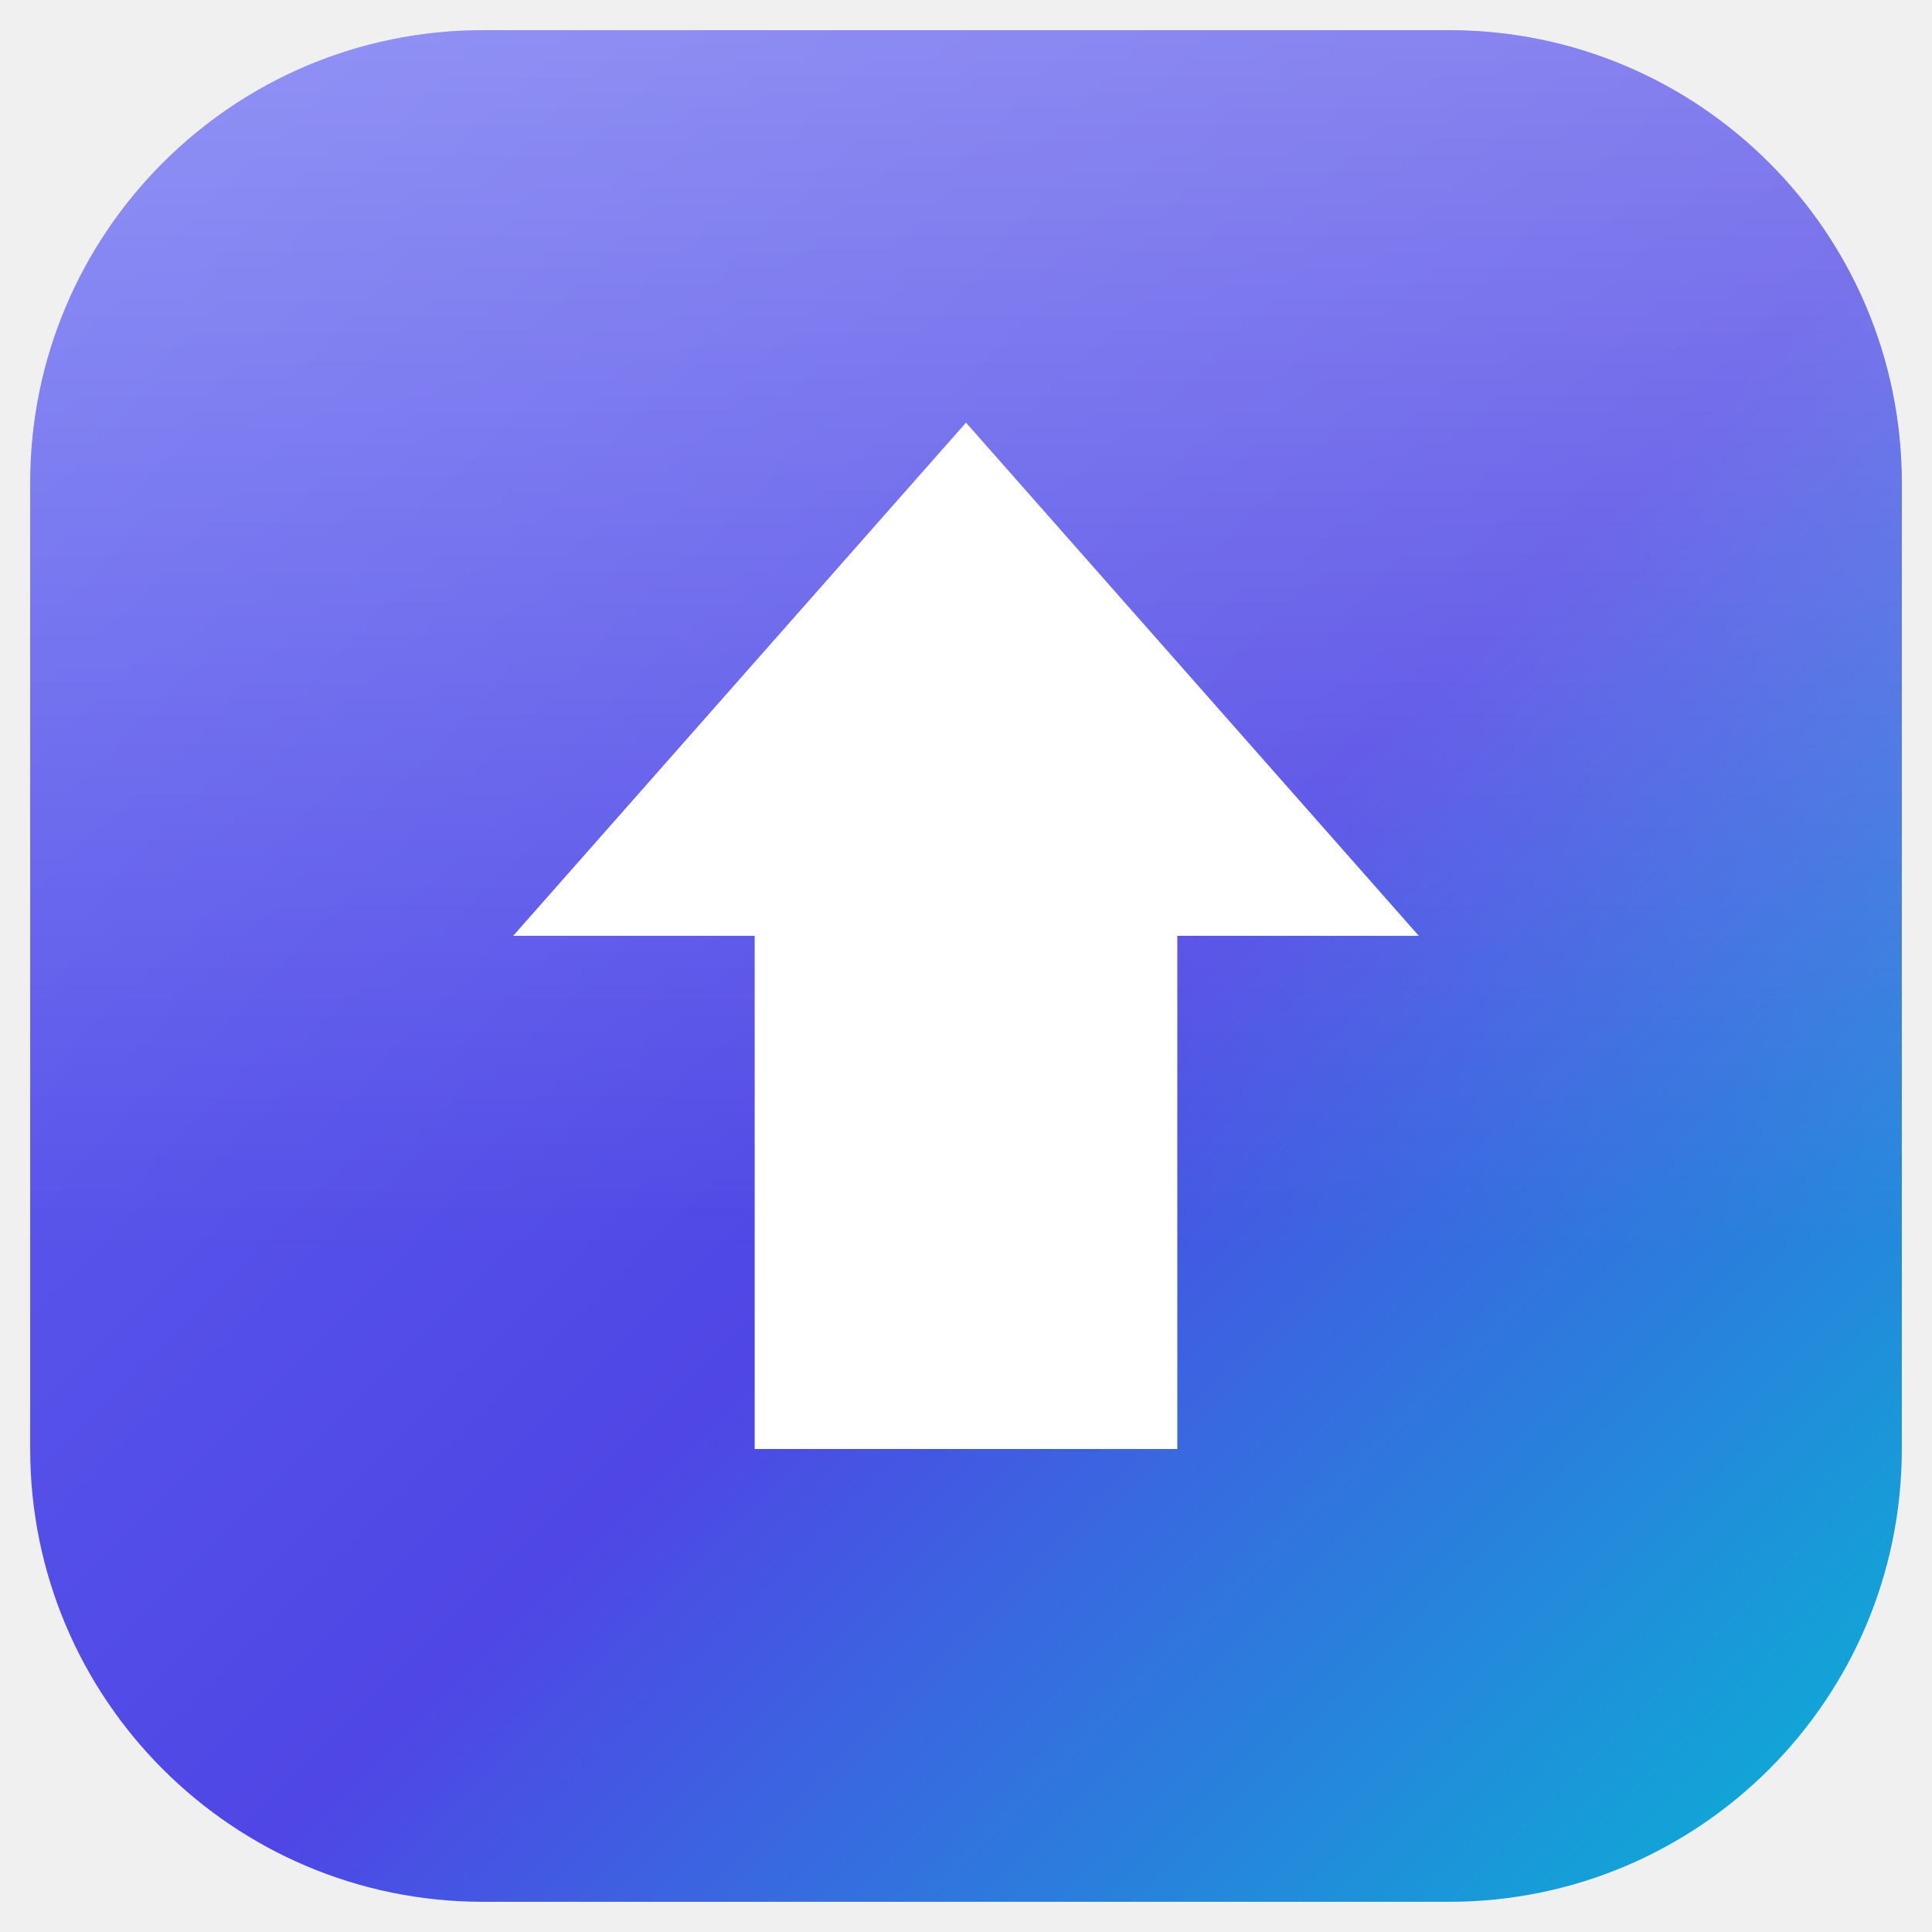
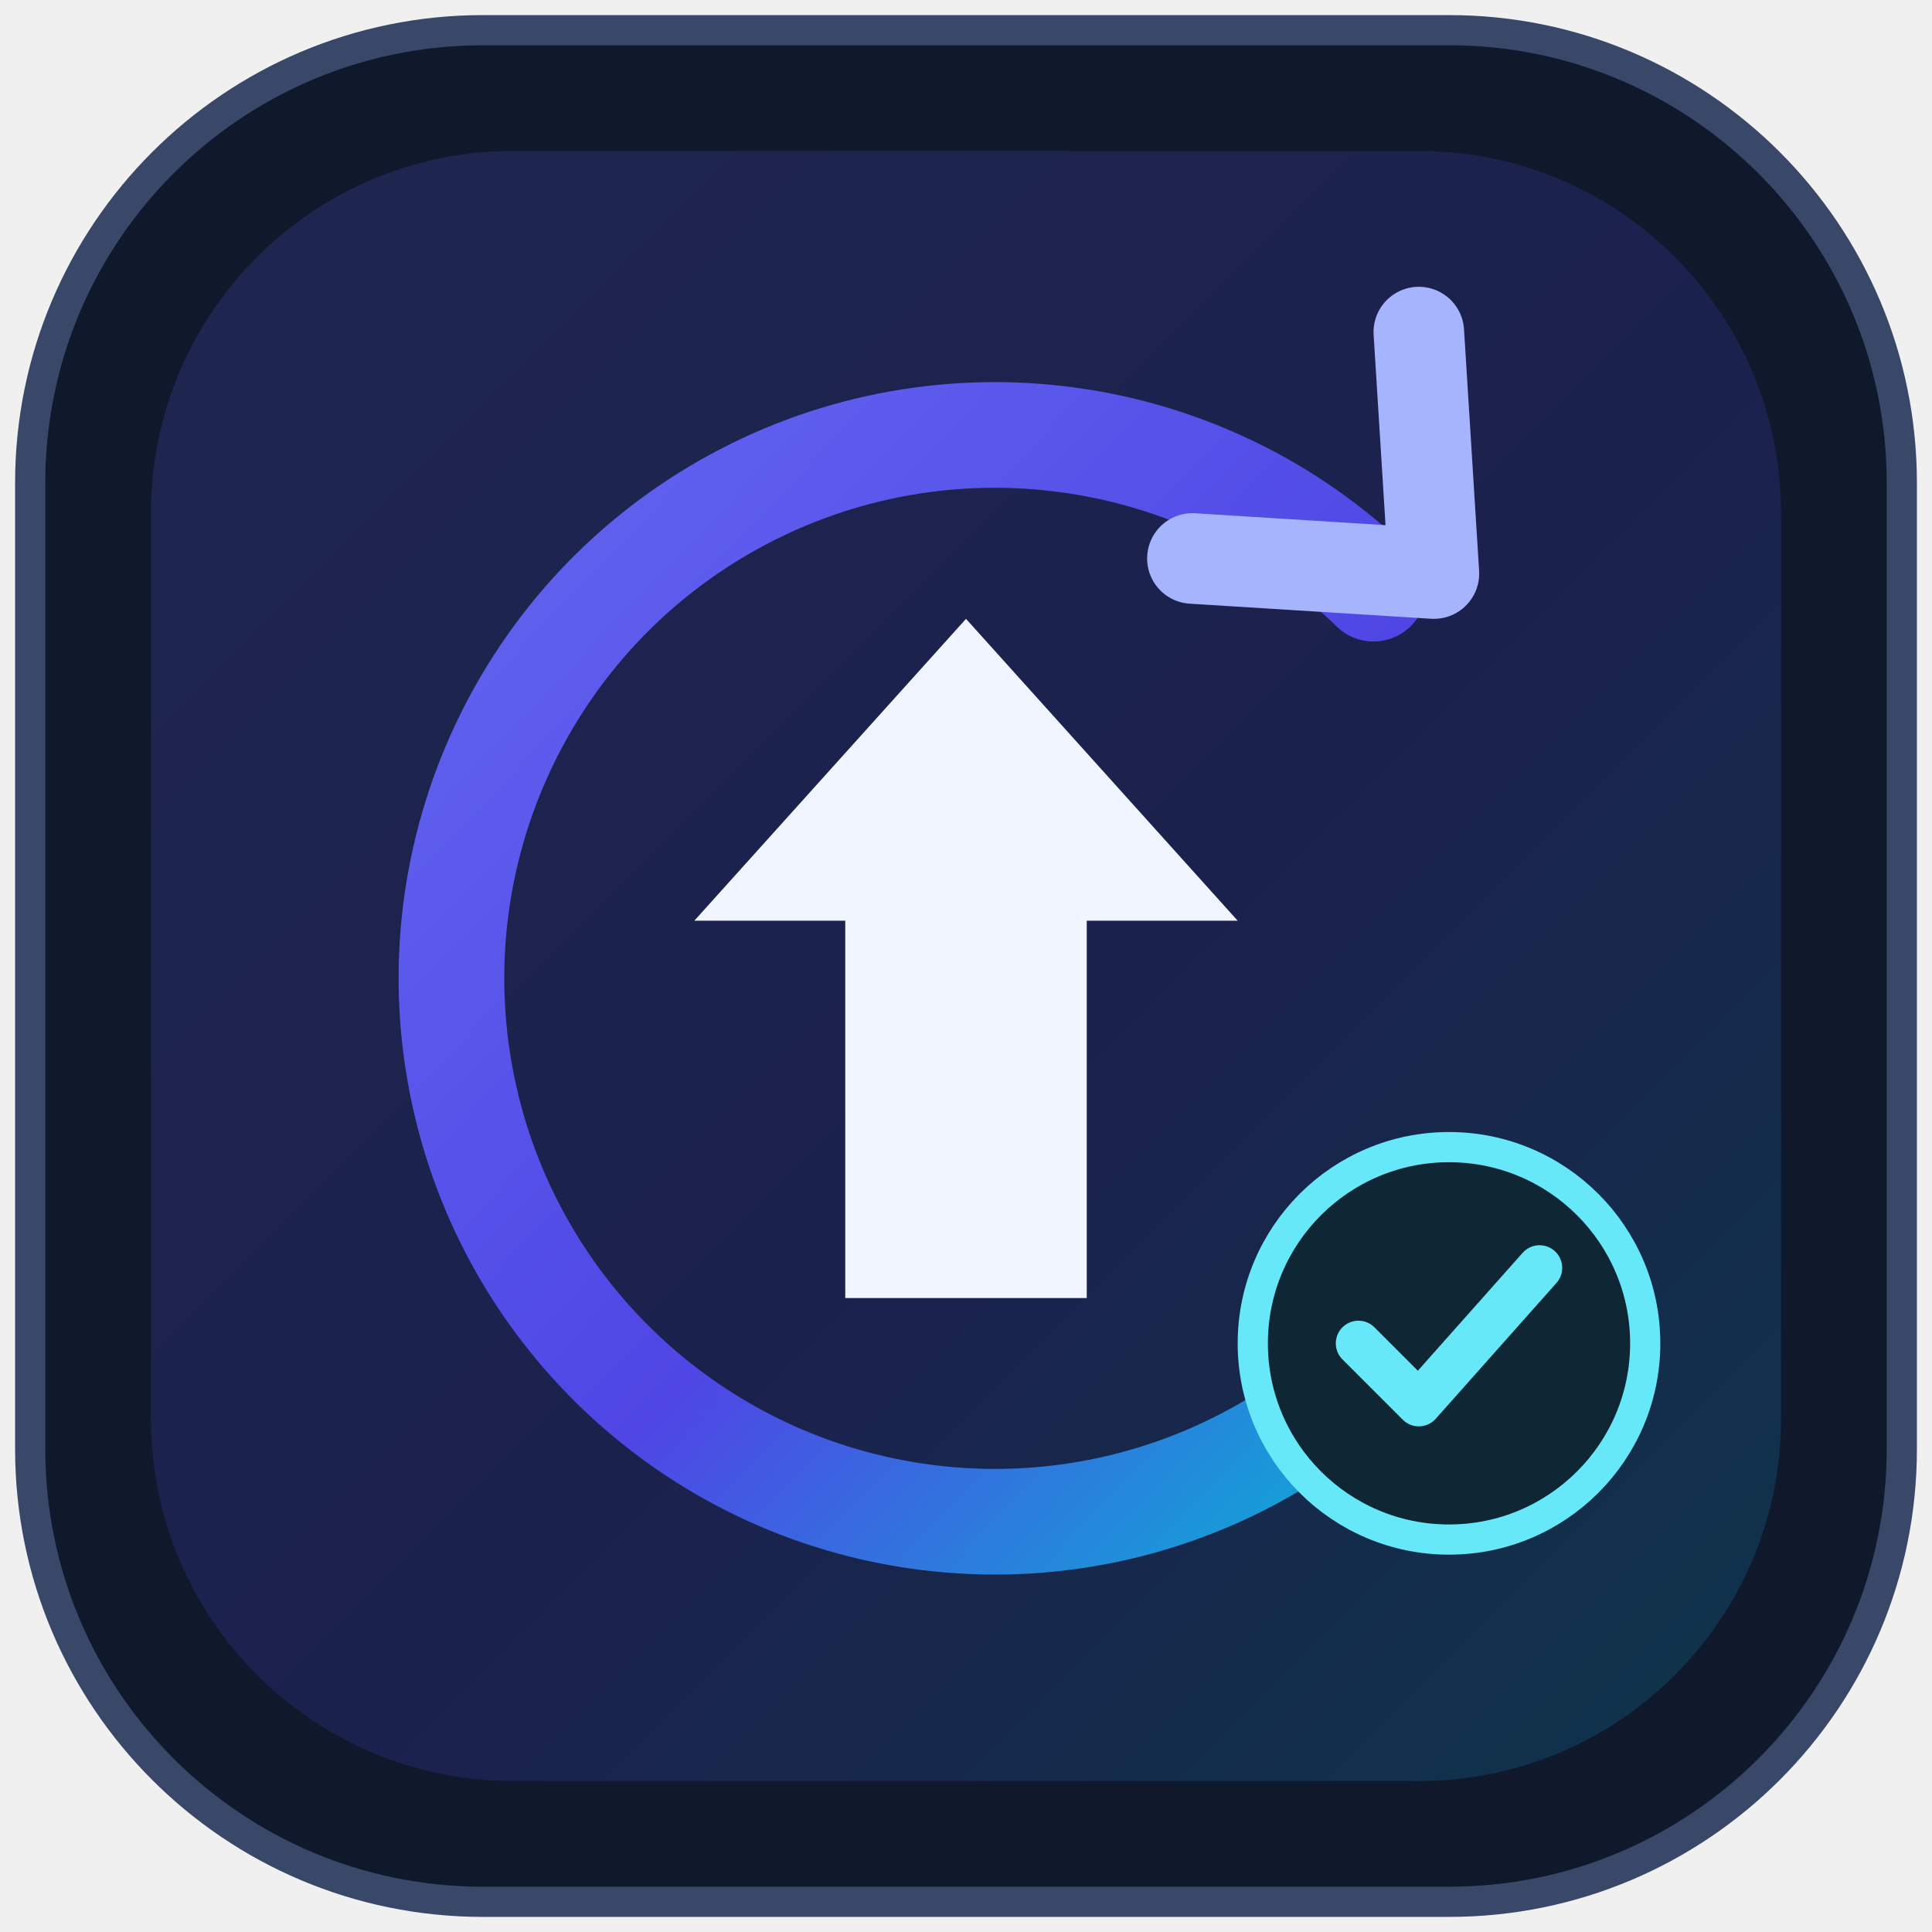
<svg xmlns="http://www.w3.org/2000/svg" viewBox="0 0 128 128" width="128" height="128" role="img" aria-label="agent-extension-updater">
  <defs>
    <linearGradient id="tile" x1="0" y1="0" x2="1" y2="1">
      <stop offset="0%" stop-color="#6366f1" />
      <stop offset="55%" stop-color="#4f46e5" />
      <stop offset="100%" stop-color="#06b6d4" />
    </linearGradient>
    <linearGradient id="sheen" x1="0" y1="0" x2="0" y2="1">
      <stop offset="0%" stop-color="#ffffff" stop-opacity="0.30" />
      <stop offset="65%" stop-color="#ffffff" stop-opacity="0" />
    </linearGradient>
  </defs>
-   <rect x="2" y="2" width="124" height="124" rx="30" fill="url(#tile)" />
-   <rect x="2" y="2" width="124" height="124" rx="30" fill="url(#sheen)" />
-   <path d="M64 28 94 62H78v34H50V62H34z" fill="#ffffff" />
+   <rect x="2" y="2" width="124" height="124" rx="30" fill="#10182c" stroke="#394868" stroke-width="2" />
+   <rect x="10" y="10" width="108" height="108" rx="24" fill="url(#tile)" opacity="0.18" />
+   <path d="M91 39a36 36 0 1 0 8 40" fill="none" stroke="url(#tile)" stroke-width="7" stroke-linecap="round" />
+   <path d="M79 37l16 1-1-16" fill="none" stroke="#a5b4fc" stroke-width="6" stroke-linecap="round" stroke-linejoin="round" />
+   <path d="M64 41 82 61H72v25H56V61H46z" fill="#f1f5ff" />
+   <circle cx="96" cy="89" r="13" fill="#0f2635" stroke="#67e8f9" stroke-width="2" />
+   <path d="m90 89 4 4 8-9" fill="none" stroke="#67e8f9" stroke-width="3" stroke-linecap="round" stroke-linejoin="round" />
</svg>
